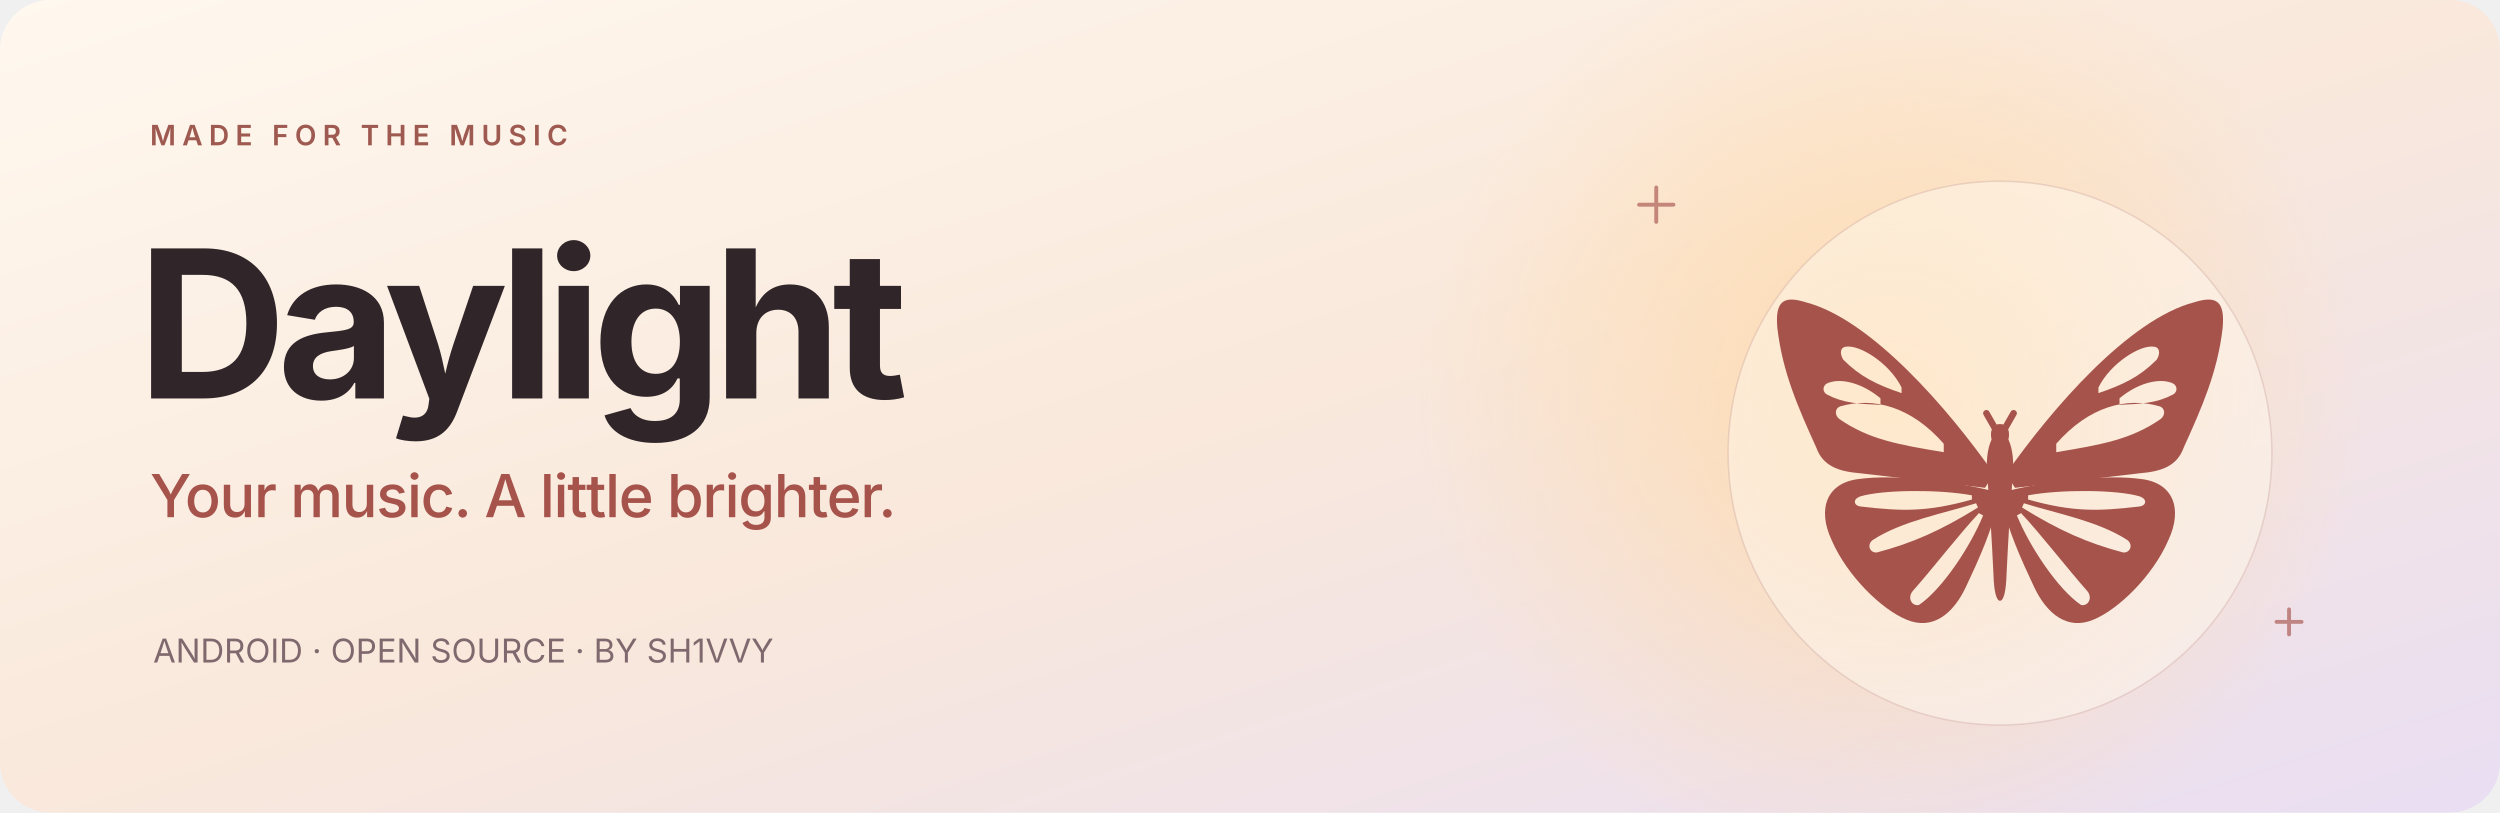
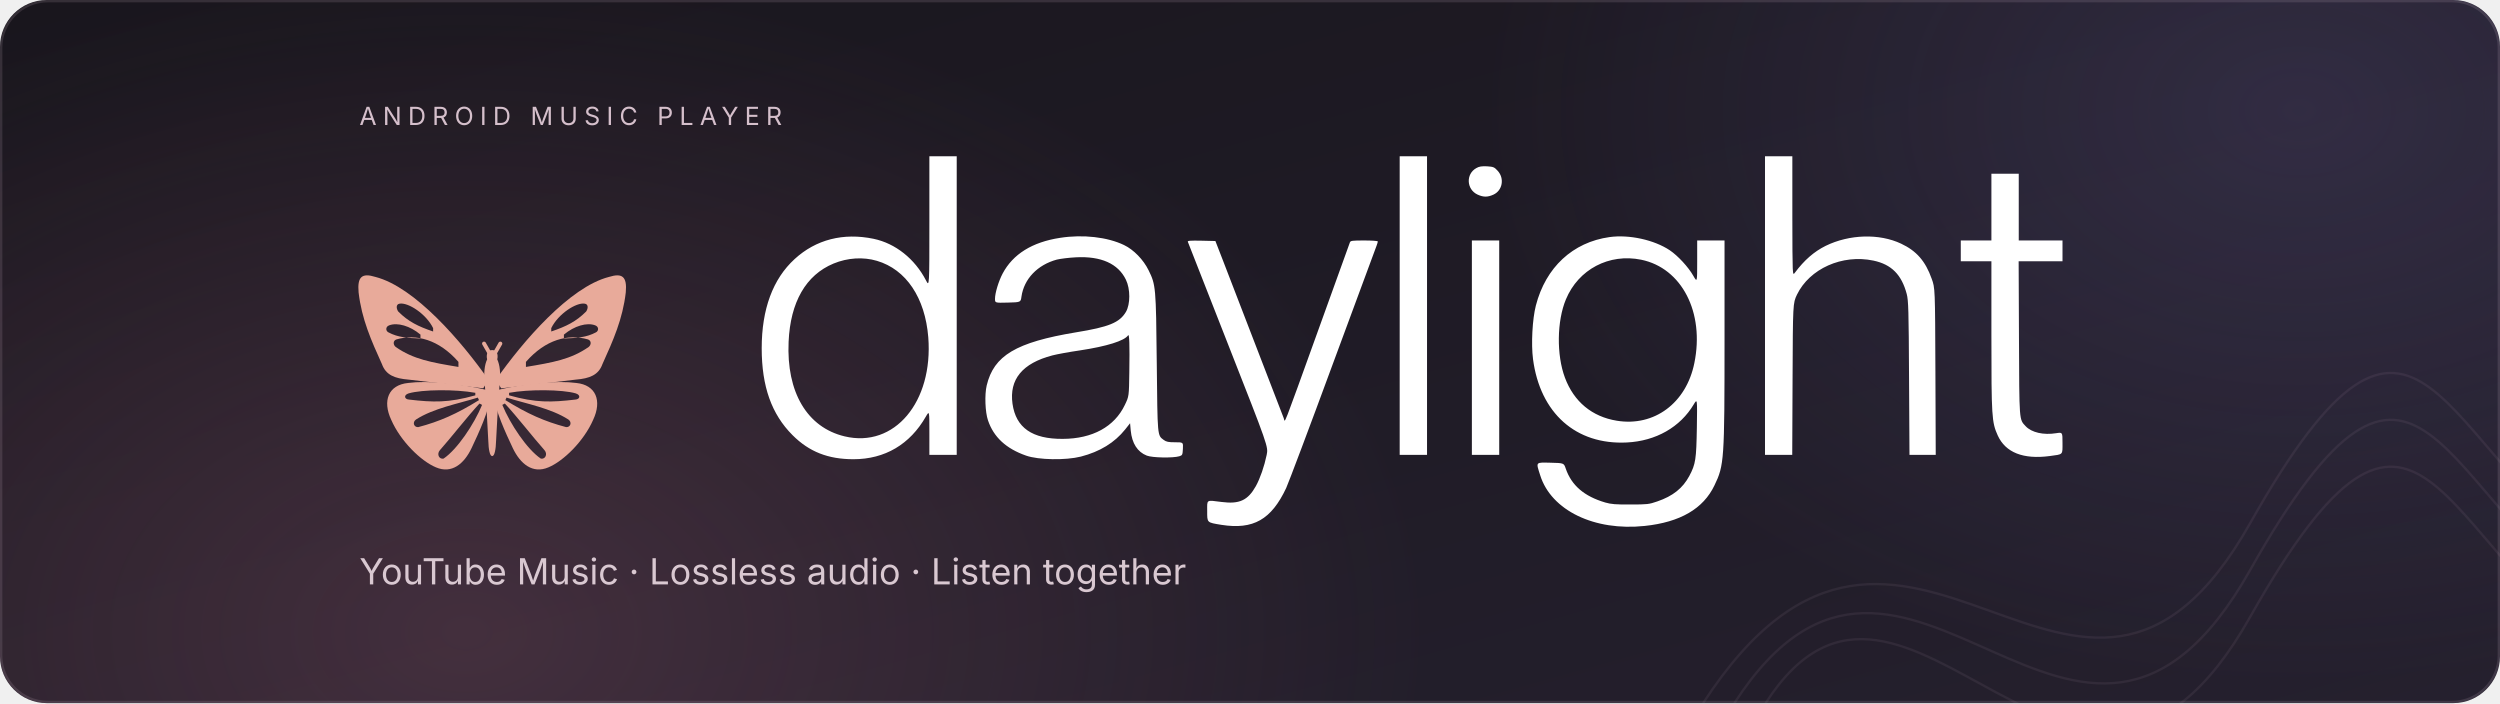
- <svg xmlns="http://www.w3.org/2000/svg" width="1600" height="520" viewBox="0 0 1600 520" role="img" aria-labelledby="title desc">
+ <svg xmlns="http://www.w3.org/2000/svg" width="1600" height="450" viewBox="0 0 1600 450" role="img" aria-labelledby="title desc">
  <defs>
-     <linearGradient id="paper" x1="0" y1="0" x2="1" y2="1">
-       <stop stop-color="#fff8ef" />
-       <stop offset="0.5" stop-color="#f9e8db" />
-       <stop offset="1" stop-color="#e9def3" />
+     <linearGradient id="base" x1="0" y1="0" x2="1" y2="1">
+       <stop stop-color="#19161d" />
+       <stop offset="1" stop-color="#25202e" />
    </linearGradient>
-     <radialGradient id="sun">
-       <stop stop-color="#ffdaa9" stop-opacity="0.9" />
-       <stop offset="1" stop-color="#ffdaa9" stop-opacity="0" />
+     <radialGradient id="pink">
+       <stop stop-color="#b56d87" stop-opacity=".24" />
+       <stop offset="1" stop-color="#b56d87" stop-opacity="0" />
    </radialGradient>
+     <radialGradient id="purple">
+       <stop stop-color="#857ac5" stop-opacity=".18" />
+       <stop offset="1" stop-color="#857ac5" stop-opacity="0" />
+     </radialGradient>
+     <clipPath id="edge">
+       <rect width="1600" height="450" rx="30" />
+     </clipPath>
  </defs>
-   <rect width="1600" height="520" rx="32" fill="url(#paper)" />
-   <circle cx="1210" cy="260" r="305" fill="url(#sun)" />
-   <circle cx="1280" cy="290" r="174" fill="#fffaf2" fill-opacity="0.44" stroke="#caa29b" stroke-opacity="0.35" />
-   <g font-family="Inter, -apple-system, BlinkMacSystemFont, Segoe UI, sans-serif">
-     <text x="96" y="93" font-size="18" font-weight="600" letter-spacing="4" fill="#9e5a51">MADE FOR THE MUSIC</text>
-     <text x="88" y="255" font-size="132" font-weight="650" letter-spacing="-6" fill="#302629">Daylight</text>
-     <text x="96" y="331" font-size="38" font-weight="450" letter-spacing="-0.8" fill="#a6534b">Your music. A little brighter.</text>
-     <text x="98" y="424" font-size="21" fill="#80696e">ANDROID  ·  OPEN SOURCE  ·  BY SH1VVY</text>
-   </g>
-   <g transform="translate(1130 188) scale(3)">
-     <g fill="#a6534b">
-       <path d="M48.7,38.4 C39.1,24.7 22.5,5.4 8.5,1.8 C3.7,0.3 2,1.7 2.5,7.3 C3.6,16.8 7,24.4 10.8,32.8 C12.2,36.7 15.4,37.9 20.2,38.3 L46.8,41.4 Z M38,32 C31,24 23,22 16,24 C14.7,24.4 14.7,25.9 15.7,26.7 C22,31.1 28.4,32.2 38,33.8 Z M29,20 C26.5,14.9 20.1,10.8 17.1,11.3 C15.7,11.5 15.9,13.1 16.6,14.1 C20.2,17.7 23.7,19.4 29,21.2 Z M24.5,22.3 C20.8,19.2 16.3,17.9 13.4,19 C12,19.5 12.1,21 13.1,21.5 C16.5,23.3 19.7,23.5 24.5,23.7 Z" fill-rule="evenodd" />
-       <path d="M47.7,41.9 C38,39.6 26.7,38.6 20.1,39.5 C13.1,40.2 10.9,45.8 14.1,52.6 C17.4,60.2 24.7,67.3 30,69.5 C35.6,71.9 40,68.3 42.7,62.6 C45.2,57.3 48.9,49.3 49.4,44.2 Z M44,43 C37,41.7 25.1,41.8 20.3,43.2 C18.4,43.8 18.8,45.3 20.4,45.4 C29,46.4 34.4,46.6 44,43.9 Z M44.9,44.7 C37.8,46.9 29.1,48.5 22.9,52.5 C21.5,53.5 22.2,55.3 23.7,55.2 C31.3,53.2 37.4,50.5 45.3,45.6 Z M45.5,46.8 C41.2,51.4 35.5,58.8 31.4,63.4 C30.2,64.8 31.1,66.7 32.7,66.4 C37.6,63.1 43.6,54.1 46.4,47.3 Z" fill-rule="evenodd" />
-       <g transform="translate(100 0) scale(-1 1)">
+   <g clip-path="url(#edge)">
+     <rect width="1600" height="450" fill="url(#base)" />
+     <ellipse cx="300" cy="405" rx="610" ry="420" fill="url(#pink)" />
+     <ellipse cx="1470" cy="70" rx="520" ry="370" fill="url(#purple)" />
+     <g fill="none" stroke="#d7b4ce" stroke-opacity=".08" stroke-width="1.5">
+       <path d="M1130 450C1220 310 1330 590 1440 395S1560 350 1670 420" />
+       <path d="M1110 450C1220 280 1330 560 1440 365S1560 320 1670 390" />
+       <path d="M1090 450C1220 250 1330 530 1440 335S1560 290 1670 360" />
+     </g>
+     <text x="230" y="80" fill="#d5bfcb" font-family="Inter, Arial, sans-serif" font-size="16" letter-spacing="4">ANDROID MUSIC PLAYER</text>
+     <g transform="translate(225 174) scale(1.8)">
+       <g fill="#e8aa9a">
        <path d="M48.7,38.4 C39.1,24.7 22.5,5.4 8.5,1.8 C3.7,0.3 2,1.7 2.5,7.3 C3.6,16.8 7,24.4 10.8,32.8 C12.2,36.7 15.4,37.9 20.2,38.3 L46.8,41.4 Z M38,32 C31,24 23,22 16,24 C14.7,24.4 14.7,25.9 15.7,26.7 C22,31.1 28.4,32.2 38,33.8 Z M29,20 C26.5,14.9 20.1,10.8 17.1,11.3 C15.7,11.5 15.9,13.1 16.6,14.1 C20.2,17.7 23.7,19.4 29,21.2 Z M24.5,22.3 C20.8,19.2 16.3,17.9 13.4,19 C12,19.5 12.1,21 13.1,21.5 C16.5,23.3 19.7,23.5 24.5,23.7 Z" fill-rule="evenodd" />
        <path d="M47.7,41.9 C38,39.6 26.7,38.6 20.1,39.5 C13.1,40.2 10.9,45.8 14.1,52.6 C17.4,60.2 24.7,67.3 30,69.5 C35.6,71.9 40,68.3 42.7,62.6 C45.2,57.3 48.9,49.3 49.4,44.2 Z M44,43 C37,41.7 25.1,41.8 20.3,43.2 C18.4,43.8 18.8,45.3 20.4,45.4 C29,46.4 34.4,46.6 44,43.9 Z M44.9,44.7 C37.8,46.9 29.1,48.5 22.9,52.5 C21.5,53.5 22.2,55.3 23.7,55.2 C31.3,53.2 37.4,50.5 45.3,45.6 Z M45.5,46.8 C41.2,51.4 35.5,58.8 31.4,63.4 C30.2,64.8 31.1,66.7 32.7,66.4 C37.6,63.1 43.6,54.1 46.4,47.3 Z" fill-rule="evenodd" />
+         <g transform="translate(100 0) scale(-1 1)">
+           <path d="M48.7,38.4 C39.1,24.7 22.5,5.4 8.5,1.8 C3.7,0.3 2,1.7 2.5,7.3 C3.6,16.8 7,24.4 10.8,32.8 C12.2,36.7 15.4,37.9 20.2,38.3 L46.8,41.4 Z M38,32 C31,24 23,22 16,24 C14.7,24.4 14.7,25.9 15.7,26.7 C22,31.1 28.4,32.2 38,33.8 Z M29,20 C26.5,14.9 20.1,10.8 17.1,11.3 C15.7,11.5 15.9,13.1 16.6,14.1 C20.2,17.7 23.7,19.4 29,21.2 Z M24.5,22.3 C20.8,19.2 16.3,17.9 13.4,19 C12,19.5 12.1,21 13.1,21.5 C16.5,23.3 19.7,23.5 24.5,23.7 Z" fill-rule="evenodd" />
+           <path d="M47.7,41.9 C38,39.6 26.7,38.6 20.1,39.5 C13.1,40.2 10.9,45.8 14.1,52.6 C17.4,60.2 24.7,67.3 30,69.5 C35.6,71.9 40,68.3 42.7,62.6 C45.2,57.3 48.9,49.3 49.4,44.2 Z M44,43 C37,41.7 25.1,41.8 20.3,43.2 C18.4,43.8 18.8,45.3 20.4,45.4 C29,46.4 34.4,46.6 44,43.9 Z M44.9,44.7 C37.8,46.9 29.1,48.5 22.9,52.5 C21.5,53.5 22.2,55.3 23.7,55.2 C31.3,53.2 37.4,50.5 45.3,45.6 Z M45.5,46.8 C41.2,51.4 35.5,58.8 31.4,63.4 C30.2,64.8 31.1,66.7 32.7,66.4 C37.6,63.1 43.6,54.1 46.4,47.3 Z" fill-rule="evenodd" />
+         </g>
+         <path d="M50,27.8 C48.3,27.8 47.8,29.4 48.2,31.1 C47.3,33.1 46.9,35.8 47.4,40.4 C47.8,45.2 48.2,51.4 48.6,59.8 C48.7,63.4 49.2,65.5 50,65.5 C50.8,65.5 51.3,63.4 51.4,59.8 C51.8,51.4 52.2,45.2 52.6,40.4 C53.1,35.8 52.7,33.1 51.8,31.1 C52.2,29.4 51.7,27.8 50,27.8 Z" />
      </g>
-       <path d="M50,27.8 C48.3,27.8 47.8,29.4 48.2,31.1 C47.3,33.1 46.9,35.8 47.4,40.4 C47.8,45.2 48.2,51.4 48.6,59.8 C48.7,63.4 49.2,65.5 50,65.5 C50.8,65.5 51.3,63.4 51.4,59.8 C51.8,51.4 52.2,45.2 52.6,40.4 C53.1,35.8 52.7,33.1 51.8,31.1 C52.2,29.4 51.7,27.8 50,27.8 Z" />
+       <path d="M49.1,29 L47.1,25.5 M50.9,29 L52.9,25.5" fill="none" stroke="#e8aa9a" stroke-width="1.4" stroke-linecap="round" />
    </g>
-     <path d="M49.1,29 L47.1,25.5 M50.9,29 L52.9,25.5" fill="none" stroke="#a6534b" stroke-width="1.4" stroke-linecap="round" />
+     <g transform="translate(480 93) scale(.70)">
+       <g transform="translate(0 359) scale(.1 -.1)" fill="#fff">
+         <path d="M1640 2893 c0 -598 0 -598 -31 -538 -102 197 -279 338 -478 380 -277 58 -528 -6 -723 -185 -199 -182 -301 -458 -301 -815 0 -350 90 -603 282 -795 152 -152 325 -220 557 -220 287 0 517 136 662 390 32 55 32 55 32 -147 l0 -203 125 0 125 0 0 1365 0 1365 -125 0 -125 0 0 -597z m-480 -359 c268 -79 441 -338 470 -699 46 -592 -310 -1015 -765 -906 -343 82 -533 404 -512 865 16 363 158 610 411 715 128 53 271 62 396 25z M5940 2125 l0 -1365 125 0 125 0 0 1365 0 1365 -125 0 -125 0 0 -1365z M9280 2125 l0 -1365 125 0 124 0 3 693 c3 692 3 692 40 771 115 238 414 372 699 312 166 -35 258 -129 305 -306 15 -58 18 -146 21 -767 l4 -703 120 0 120 0 -3 763 c-3 762 -3 762 -34 847 -57 161 -139 255 -280 321 -199 94 -472 86 -689 -20 -107 -53 -196 -131 -282 -246 -22 -30 -22 -30 -23 518 l0 547 -125 0 -125 0 0 -1365z M6641 3382 c-98 -54 -91 -196 12 -243 53 -24 91 -24 144 0 83 38 103 148 39 218 -31 34 -39 37 -97 41 -49 2 -72 -1 -98 -16z M11350 3025 l0 -305 -140 0 -140 0 0 -95 0 -95 140 0 140 0 0 -679 c0 -744 3 -792 58 -914 71 -156 233 -220 475 -188 126 17 117 8 117 121 0 97 0 97 -57 88 -116 -19 -226 6 -280 64 -60 64 -58 38 -61 806 l-3 702 201 0 200 0 0 95 0 95 -200 0 -200 0 0 305 0 305 -125 0 -125 0 0 -305z M2835 2744 c-255 -39 -431 -149 -525 -326 -37 -70 -70 -178 -70 -231 0 -38 0 -38 117 -35 118 3 118 3 125 55 23 161 146 290 323 338 33 8 112 18 175 21 230 12 386 -58 457 -205 41 -84 41 -224 0 -294 -58 -98 -155 -138 -457 -187 -548 -91 -751 -212 -816 -486 -20 -84 -14 -244 12 -319 52 -153 165 -258 348 -322 113 -40 363 -44 501 -9 174 45 308 127 405 248 l45 57 6 -67 c11 -117 62 -196 147 -229 51 -20 239 -23 297 -6 28 9 30 12 33 69 3 59 3 59 -72 59 -60 0 -80 4 -103 21 -59 44 -57 23 -64 704 -7 696 -9 714 -75 848 -47 96 -136 188 -224 230 -151 73 -375 99 -585 66z m633 -1229 c-3 -220 -3 -220 -41 -299 -95 -199 -296 -309 -567 -310 -280 -2 -429 102 -460 321 -31 223 90 370 364 442 42 11 156 32 253 46 245 37 408 88 440 138 11 17 15 -83 11 -338z M7859 2751 c-337 -47 -584 -277 -674 -626 -32 -124 -44 -352 -26 -490 65 -494 392 -785 857 -762 266 13 489 140 613 349 32 53 32 53 28 -212 -5 -291 -11 -334 -69 -443 -60 -112 -150 -184 -293 -233 -75 -26 -91 -28 -245 -28 -133 -1 -178 3 -230 18 -193 57 -309 156 -362 311 -17 50 -17 50 -137 53 -142 3 -136 10 -96 -116 101 -320 495 -511 955 -462 324 34 536 157 638 371 89 184 92 230 92 1342 l0 897 -125 0 -125 0 0 -192 c0 -193 0 -193 -36 -130 -44 78 -140 182 -214 232 -142 95 -371 146 -551 121z m289 -207 c371 -76 581 -482 486 -945 -74 -366 -367 -583 -709 -527 -227 37 -392 174 -474 393 -78 208 -74 519 9 717 114 274 395 422 688 362z M4003 2708 c2 -7 169 -432 370 -943 366 -931 366 -931 351 -1005 -22 -106 -60 -215 -99 -286 -73 -130 -150 -166 -312 -145 -145 18 -133 26 -133 -83 0 -108 -4 -104 130 -126 292 -46 456 48 592 336 21 46 214 557 427 1136 214 579 394 1066 400 1081 6 16 11 33 11 38 0 5 -54 9 -124 9 -109 0 -125 -2 -131 -17 -4 -10 -133 -367 -286 -793 -344 -953 -304 -852 -319 -815 -27 71 -496 1286 -557 1445 l-68 175 -129 3 c-101 2 -127 0 -123 -10z M6600 1740 l0 -980 125 0 125 0 0 980 0 980 -125 0 -125 0 0 -980z" />
+       </g>
+     </g>
+     <text x="230" y="374" fill="#d9c8d1" font-family="Inter, Arial, sans-serif" font-size="23">YouTube Music · Lossless audio · Listen together</text>
  </g>
-   <path d="M1060 120v22m-11-11h22M1465 390v16m-8-8h16" stroke="#a6534b" stroke-width="2.5" stroke-linecap="round" opacity="0.65" />
+   <rect x=".75" y=".75" width="1598.5" height="448.5" rx="30" fill="none" stroke="#ccb0c4" stroke-opacity=".16" stroke-width="1.5" />
</svg>
